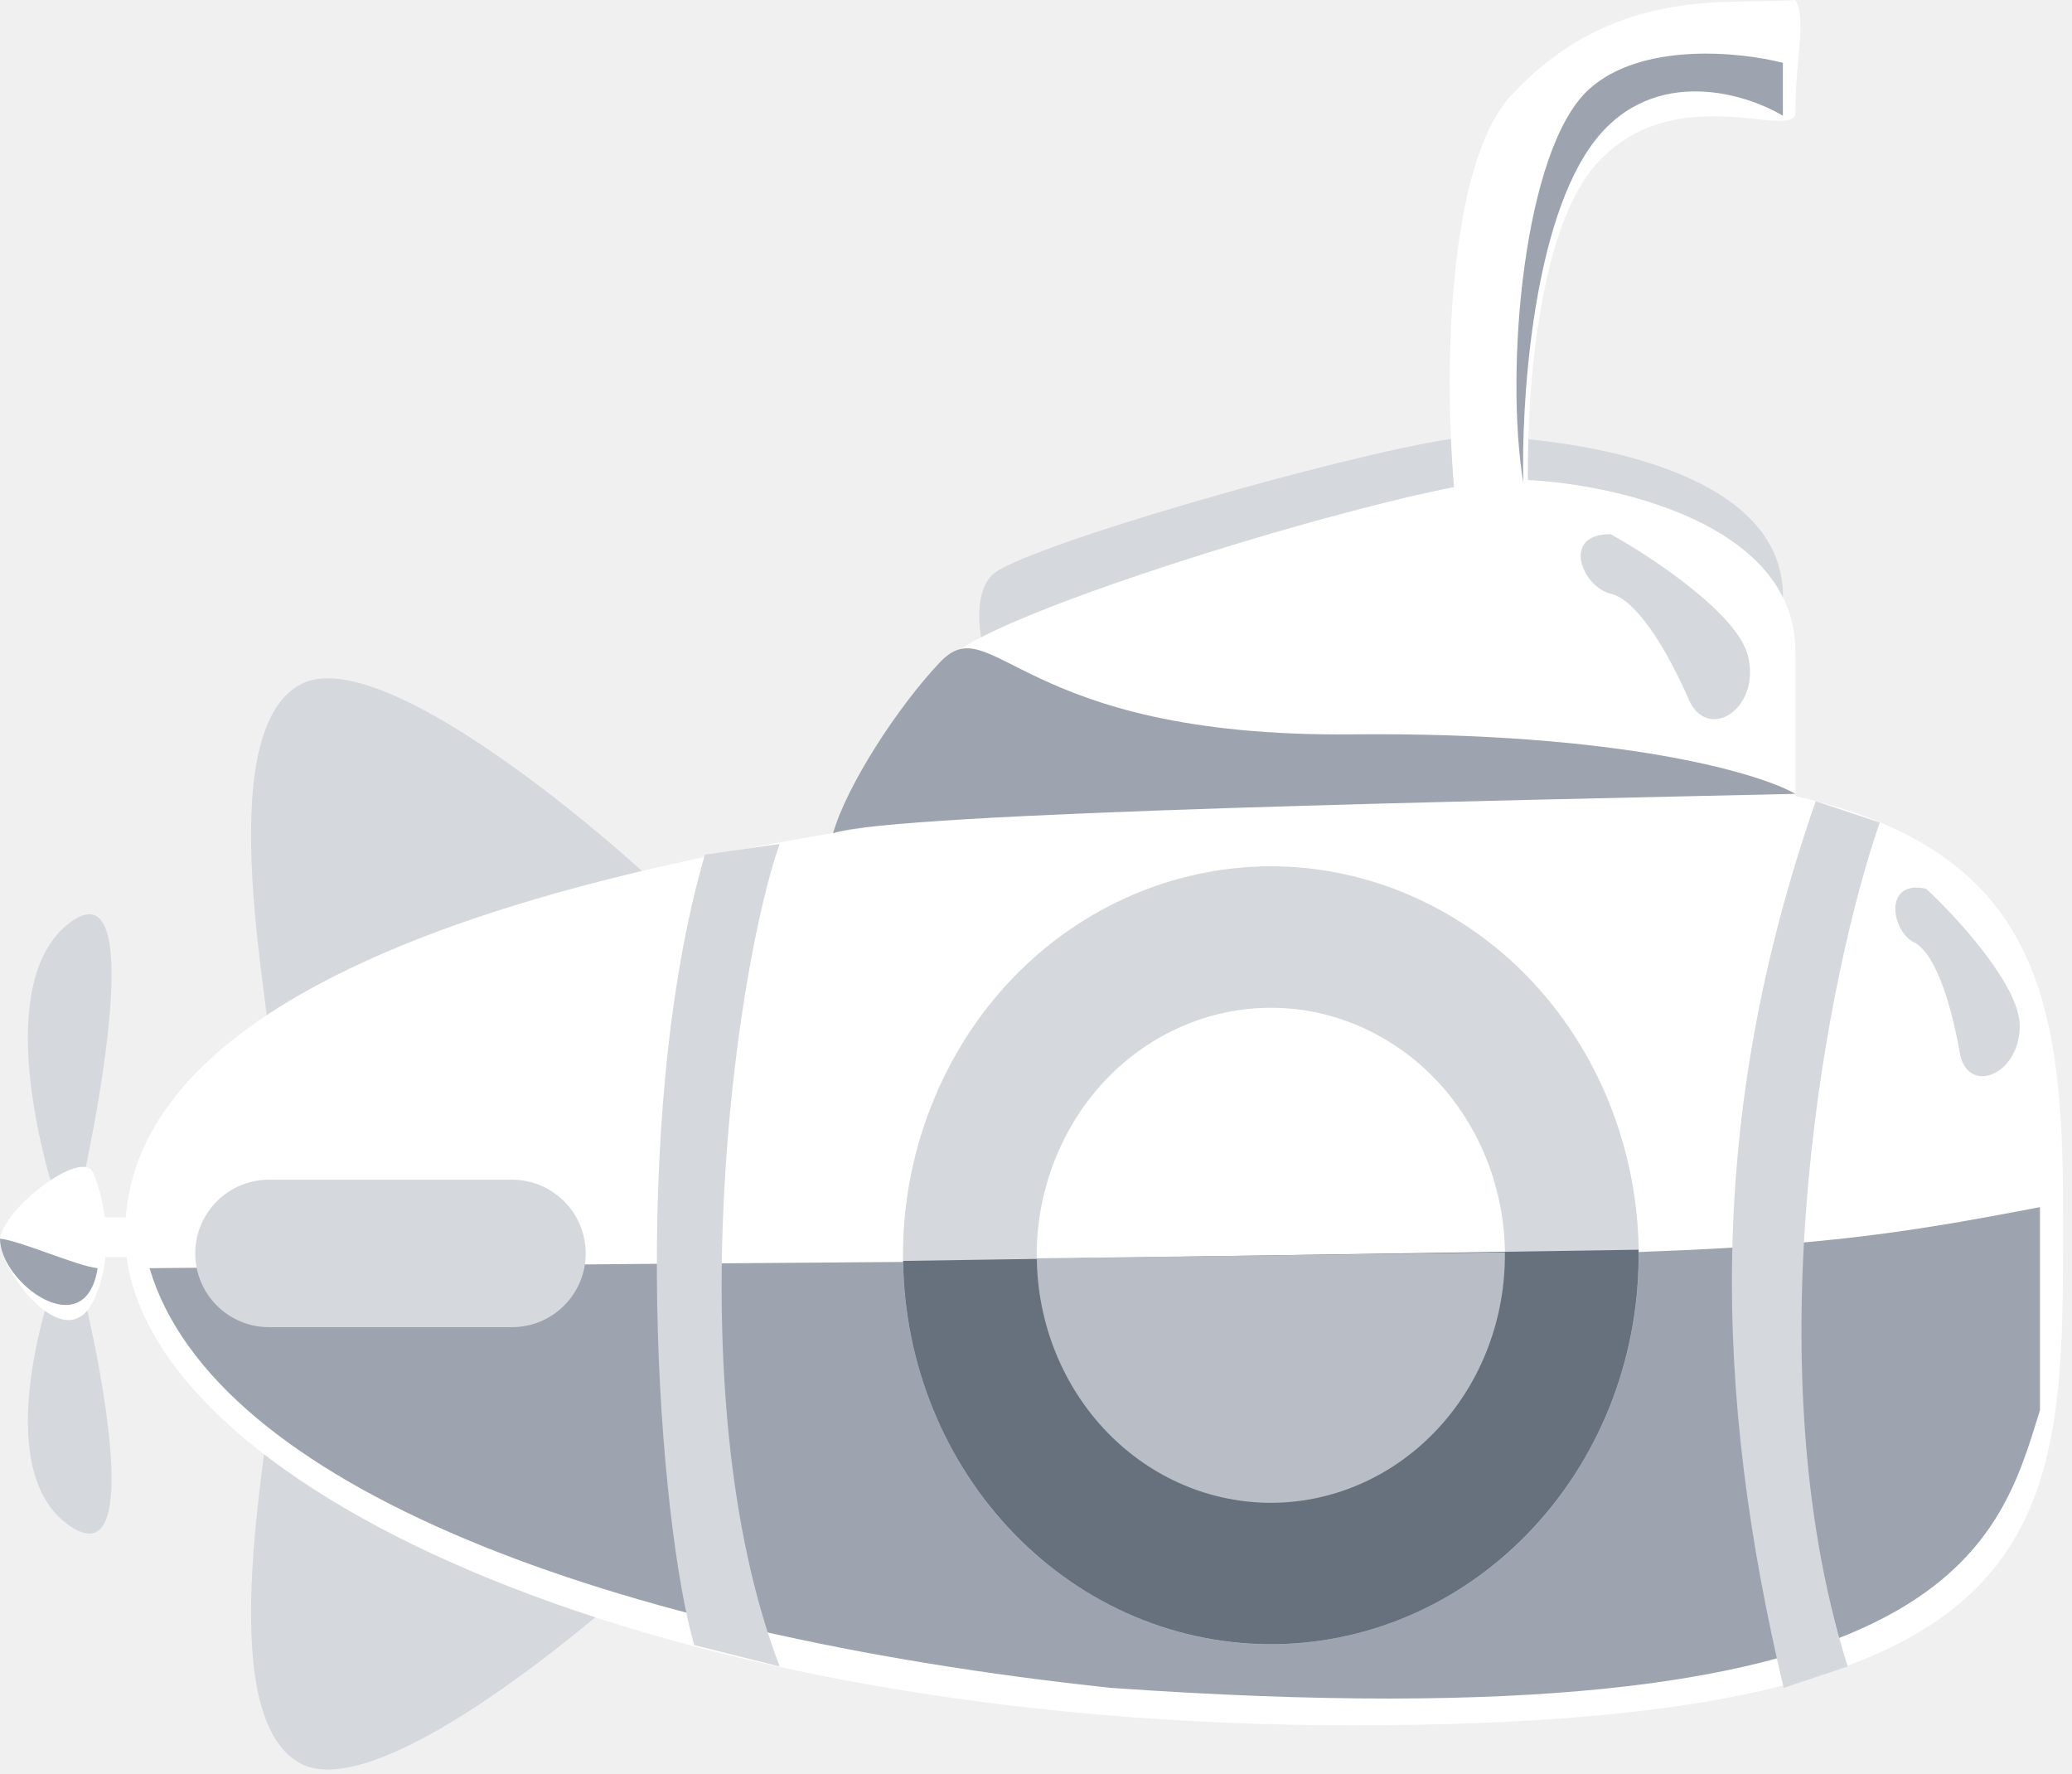
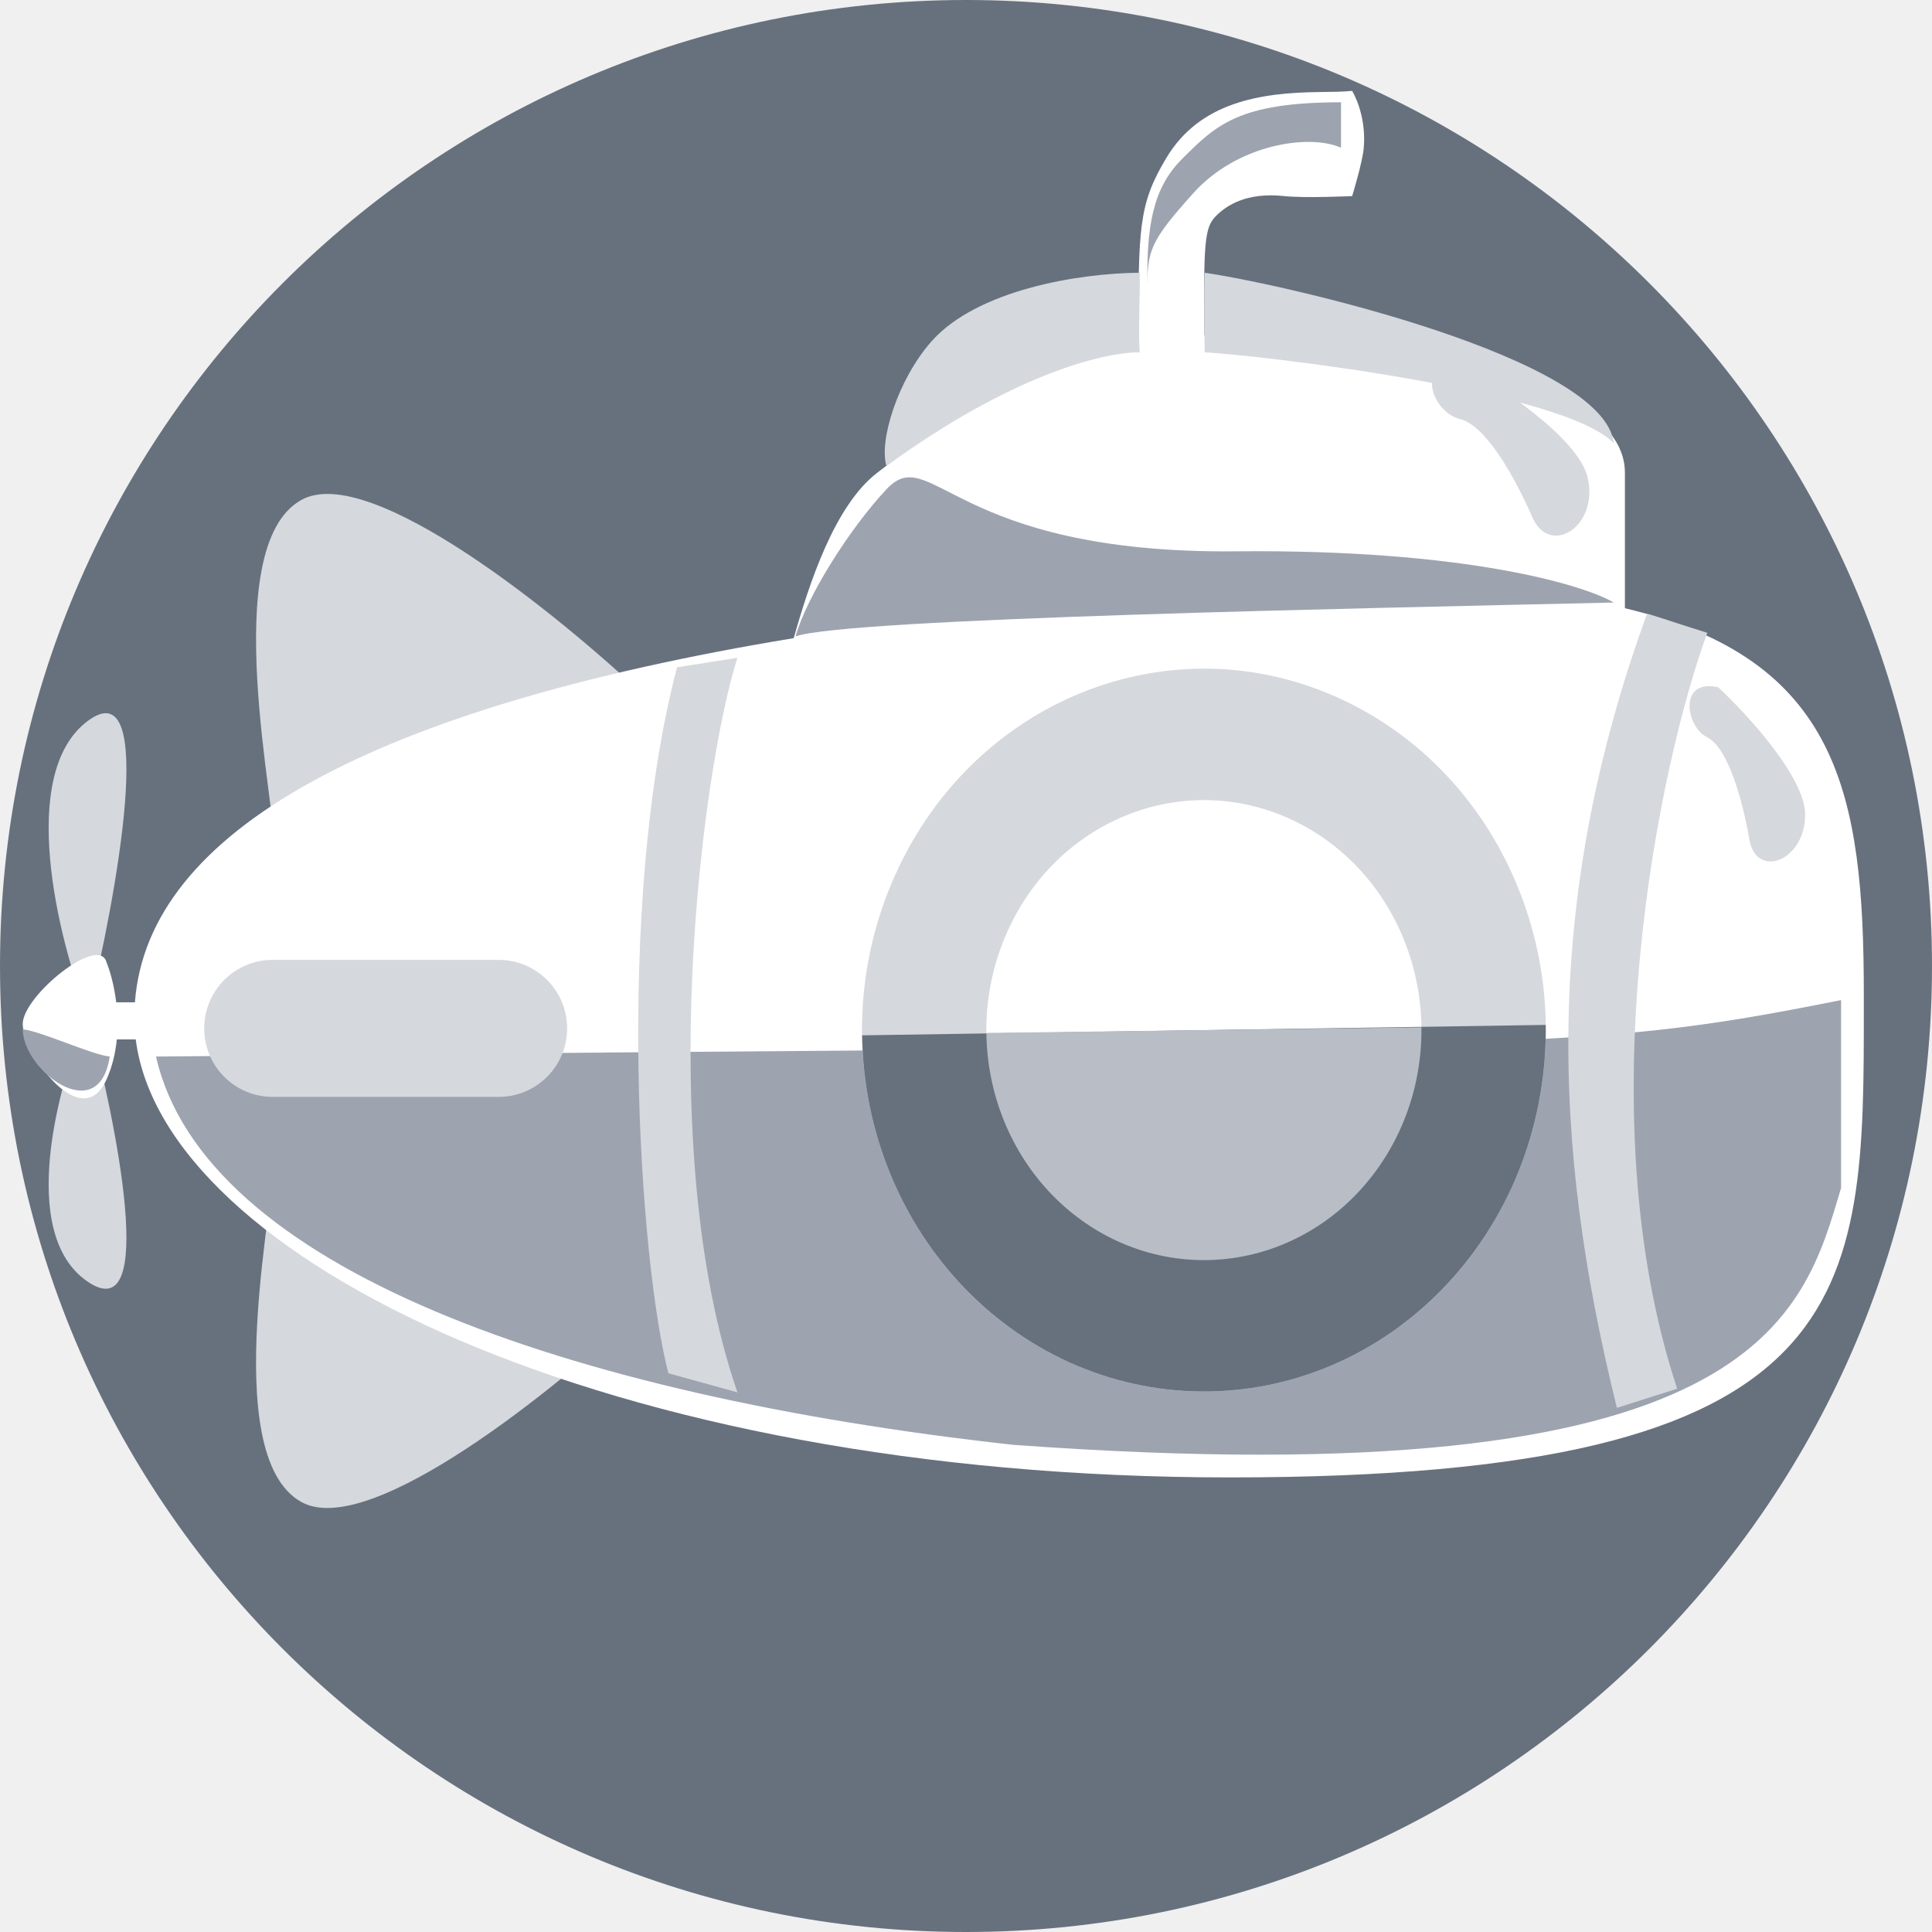
- <svg xmlns="http://www.w3.org/2000/svg" width="97" height="83" viewBox="0 0 97 83" fill="none">
-   <path d="M14.048 32.044C9.725 34.411 12.869 47.972 12.672 49.694L31.337 41.945C27.015 37.855 17.506 30.149 14.048 32.044Z" fill="#D5D8DD" />
-   <path d="M14.048 82.529C9.725 80.161 12.869 66.6 12.672 64.878L31.337 72.627C27.015 76.717 17.506 84.423 14.048 82.529Z" fill="#D5D8DD" />
-   <path d="M3.264 57.976C1.786 54.16 -0.283 45.861 3.264 43.19C6.811 40.519 4.742 51.935 3.264 57.976Z" fill="#D5D8DD" />
-   <path d="M3.264 57.976C1.786 61.445 -0.283 68.99 3.264 71.418C6.811 73.846 4.742 63.469 3.264 57.976Z" fill="#D5D8DD" />
-   <path d="M84.05 37.259C95.282 39.808 96.582 46.546 96.582 56.596L96.583 57.189C96.589 71.715 96.593 80.753 63.328 80.753C30.689 80.753 7.383 69.786 5.928 58.836H4.935C4.867 59.507 4.701 60.194 4.392 60.848C3.074 63.634 0 59.455 0 58.062C0 56.669 3.981 53.574 4.392 54.967C4.578 55.403 4.795 56.124 4.904 56.979H5.886C6.553 48.394 18.401 42.222 40.446 38.757C41.262 36.009 42.592 32.125 44.816 30.489C47.672 28.389 61.585 24.062 68.067 22.796C67.579 17.033 67.829 7.646 70.728 4.488C74.724 0.136 79.221 0.089 82.313 0.057C82.959 0.051 83.544 0.045 84.05 0C84.385 0.547 84.302 1.485 84.192 2.722C84.126 3.467 84.05 4.32 84.05 5.262C84.05 5.758 83.325 5.685 82.227 5.574C80.242 5.373 77.037 5.048 74.68 7.738C72.148 10.629 71.478 17.78 71.532 22.463C75.723 22.68 84.05 24.553 84.05 30.489V37.259Z" fill="white" />
-   <path fill-rule="evenodd" clip-rule="evenodd" d="M83.465 27.951C83.525 22.678 76.035 20.999 71.549 20.562C71.53 21.227 71.525 21.866 71.532 22.464C75.054 22.646 81.499 23.999 83.465 27.951ZM67.925 20.544C62.798 21.309 47.627 25.66 46.426 26.929C45.802 27.59 45.763 28.754 45.927 29.829C50.273 27.588 62.207 23.942 68.067 22.797C68.007 22.094 67.959 21.337 67.925 20.544Z" fill="#D5D8DD" />
-   <path d="M39 39C41.811 38.01 70.484 37.466 84.05 37.156C82.342 36.176 75.793 34.247 63.262 34.371C47.598 34.525 46.489 28.369 44 31C42.009 33.105 39.634 36.782 39 39Z" fill="#9DA4AF" />
-   <path d="M74.388 6.965C71.695 10.927 71.216 19.036 71.314 22.596C70.436 17.334 71.314 6.965 74.388 4.179C76.848 1.95 81.464 2.425 83.465 2.941V5.417C81.562 4.282 77.082 3.003 74.388 6.965Z" fill="#9DA4AF" />
-   <path d="M95.5 56.5C81.137 59.261 79.919 58.667 7 59.357C10 69.5 28.5 76.5 52 79C91.172 81.761 93.5 72.5 95.5 66C95.5 64.577 95.5 58 95.5 56.5Z" fill="#9DA4AF" />
-   <path d="M4.57 59.357C4 63 0 60.047 0 57.976C0.947 58.068 3.636 59.27 4.57 59.357Z" fill="#9DA4AF" />
-   <ellipse rx="17.403" ry="18.026" transform="matrix(0.894018 0.448031 -0.409149 0.912468 59.4942 58.7549)" fill="#D5D8DD" />
-   <ellipse rx="11.075" ry="11.471" transform="matrix(0.894018 0.448031 -0.409149 0.912468 59.4941 58.7549)" fill="white" />
-   <path d="M76.71 58.493C76.743 60.883 76.33 63.256 75.495 65.478C74.66 67.699 73.419 69.725 71.843 71.439C70.268 73.154 68.388 74.523 66.312 75.47C64.235 76.416 62.003 76.921 59.742 76.956C57.481 76.99 55.236 76.553 53.135 75.671C51.034 74.788 49.117 73.476 47.496 71.81C45.874 70.144 44.579 68.157 43.683 65.962C42.788 63.767 42.31 61.407 42.278 59.017L59.494 58.755L76.71 58.493Z" fill="#67717E" />
-   <path d="M70.45 58.615C70.485 61.687 69.365 64.648 67.335 66.846C65.305 69.045 62.532 70.3 59.626 70.338C56.72 70.374 53.92 69.19 51.84 67.044C49.761 64.898 48.573 61.966 48.538 58.895L59.494 58.755L70.45 58.615Z" fill="#B9BEC6" />
-   <path d="M36.5 78C31.581 65.124 34.45 45.278 36.5 39.5L33 40C29.369 52.505 30.841 71.274 32.5 77L36.5 78Z" fill="#D5D8DD" />
-   <path d="M86.5 78C81.93 63.506 85.658 45.206 88 38.5L85 37.5C79.847 52.358 80.236 65.196 83.5 79L86.5 78Z" fill="#D5D8DD" />
-   <path d="M94.553 48.012C94.554 46.136 91.634 42.955 90.174 41.599C88.156 41.142 88.534 43.572 89.606 44.108C90.677 44.644 91.402 47.299 91.748 49.282C92.094 51.266 94.553 50.356 94.553 48.012Z" fill="#D5D8DD" />
-   <path d="M81.84 30.726C81.371 28.745 77.35 26.083 75.398 25C73.056 25 74.081 27.476 75.398 27.786C76.716 28.095 78.18 30.726 79.058 32.738C79.937 34.75 82.425 33.203 81.84 30.726Z" fill="#D5D8DD" />
-   <rect x="9.14" y="55.216" width="18.28" height="6.902" rx="3.451" fill="#D5D8DD" />
+ <svg xmlns="http://www.w3.org/2000/svg" width="85" height="85" viewBox="0 0 85 85" fill="none">
+   <circle cx="42.5" cy="42.5" r="42.5" fill="#67717E" />
+   <path d="M13.27 21.989C9.495 24.057 12.241 35.903 12.069 37.407L28.373 30.638C24.597 27.066 16.291 20.335 13.27 21.989Z" fill="#D5D8DD" />
+   <path d="M13.27 66.088C9.495 64.019 12.241 52.174 12.069 50.67L28.373 57.439C24.597 61.011 16.291 67.742 13.27 66.088Z" fill="#D5D8DD" />
+   <path d="M3.851 44.641C2.56 41.308 0.753 34.059 3.851 31.726C6.95 29.393 5.142 39.364 3.851 44.641Z" fill="#D5D8DD" />
+   <path d="M3.851 44.642C2.56 47.672 0.753 54.262 3.851 56.383C6.95 58.504 5.142 49.439 3.851 44.642Z" fill="#D5D8DD" />
+   <path d="M71.489 26.759C80.909 29 82 34.925 82 43.761L82 44.282C82.005 57.054 82.008 65 54.11 65C26.738 65 7.192 55.358 5.972 45.73H5.139C5.081 46.32 4.942 46.925 4.683 47.499C3.578 49.949 1 46.275 1 45.05C1 43.825 4.339 41.104 4.683 42.328C4.839 42.712 5.021 43.346 5.113 44.097H5.936C6.496 36.549 16.432 31.123 34.921 28.076C35.604 25.66 36.72 22.245 38.585 20.807C40.98 18.96 44.649 16.156 50.085 15.043C50.085 10 50.085 9 51.316 6.946C52.785 4.497 55.439 4.079 58.032 4.05C58.574 4.045 59.065 4.039 59.489 4C59.77 4.481 60.092 5.412 60 6.5C59.944 7.155 59.489 8.627 59.489 8.627C59.489 8.627 57.421 8.724 56.5 8.627C54.835 8.45 53.961 9.039 53.5 9.5C53 10 52.945 10.632 52.991 14.75C56.505 14.941 71.489 15.588 71.489 20.807V26.759Z" fill="white" />
+   <path d="M71 19.5C70.59 15.731 56.531 12.511 53 12C52.962 12.86 52.991 14.749 53 15.5C55.441 15.634 68.78 17.177 71 19.5Z" fill="#D5D8DD" />
+   <path d="M50.142 12C47.45 12.016 43 12.759 41 15C39.499 16.68 38.662 19.407 39 20.5C44.5 16.5 48.5 15.5 50.142 15.5C50.07 14.596 50.166 13.058 50.142 12Z" fill="#D5D8DD" />
+   <path d="M35 28C37.246 27.199 60.159 26.759 71 26.509C69.635 25.716 64.402 24.156 54.388 24.256C41.87 24.381 40.984 19.402 38.996 21.53C37.405 23.232 35.507 26.206 35 28Z" fill="#9DA4AF" />
+   <path d="M50.499 13C50.497 12.941 50.495 12.884 50.494 12.829C50.495 12.885 50.498 12.942 50.499 13Z" fill="#9DA4AF" />
+   <path d="M50.499 13C50.497 12.941 50.495 12.884 50.494 12.829C50.404 9.934 50.736 8.263 52 7L52 6.999C53.5 5.499 54.5 4.5 58.999 4.5L58.999 6.5C57.626 5.878 54.444 6.33 52.5 8.5C50.615 10.604 50.438 11.026 50.494 12.829C50.495 12.885 50.498 12.942 50.499 13Z" fill="#9DA4AF" />
+   <path d="M81 44C68.968 46.401 67.948 45.884 6.864 46.484C8.958 55.739 24.874 61.391 44.56 63.565C77.374 65.965 79.325 57.913 81 52.261C81 51.023 81 45.304 81 44Z" fill="#9DA4AF" />
+   <path d="M4.828 46.484C4.351 49.652 1 47.084 1 45.284C1.793 45.363 4.046 46.409 4.828 46.484Z" fill="#9DA4AF" />
+   <ellipse rx="15.201" ry="15.745" transform="matrix(0.894018 0.448031 -0.409149 0.912468 52.9677 45.3213)" fill="#D5D8DD" />
+   <ellipse rx="9.673" ry="10.02" transform="matrix(0.894018 0.448031 -0.409149 0.912468 52.9671 45.3217)" fill="white" />
+   <path d="M68.006 45.092C68.034 47.18 67.673 49.253 66.944 51.194C66.215 53.134 65.131 54.903 63.754 56.401C62.378 57.898 60.736 59.095 58.923 59.921C57.109 60.748 55.159 61.189 53.184 61.219C51.209 61.249 49.248 60.868 47.413 60.097C45.578 59.326 43.904 58.18 42.487 56.725C41.071 55.27 39.939 53.534 39.157 51.617C38.375 49.699 37.958 47.638 37.93 45.55L52.968 45.321L68.006 45.092Z" fill="#67717E" />
+   <path d="M62.537 45.2C62.568 47.883 61.589 50.469 59.816 52.389C58.043 54.31 55.621 55.407 53.083 55.439C50.544 55.471 48.098 54.436 46.282 52.562C44.465 50.687 43.428 48.127 43.397 45.444L52.967 45.322L62.537 45.2Z" fill="#B9BEC6" />
+   <path d="M32.445 61.258C28.709 50.449 30.888 33.79 32.445 28.939L29.787 29.359C27.029 39.857 28.147 55.612 29.407 60.419L32.445 61.258Z" fill="#D5D8DD" />
+   <path d="M73.789 61.097C69.751 48.895 73.045 33.488 75.114 27.842L72.464 27C67.911 39.509 68.254 50.318 71.138 61.939L73.789 61.097Z" fill="#D5D8DD" />
+   <path d="M79.42 35.84C79.42 34.202 76.869 31.423 75.594 30.238C73.832 29.839 74.162 31.962 75.098 32.43C76.034 32.898 76.667 35.217 76.969 36.949C77.272 38.682 79.419 37.888 79.42 35.84Z" fill="#D5D8DD" />
+   <path d="M69.848 21.002C69.439 19.271 65.926 16.946 64.222 16C62.175 16 63.071 18.163 64.222 18.433C65.372 18.704 66.651 21.002 67.418 22.759C68.186 24.517 70.359 23.165 69.848 21.002Z" fill="#D5D8DD" />
+   <rect x="8.984" y="42.23" width="15.967" height="6.029" rx="3.014" fill="#D5D8DD" />
</svg>
